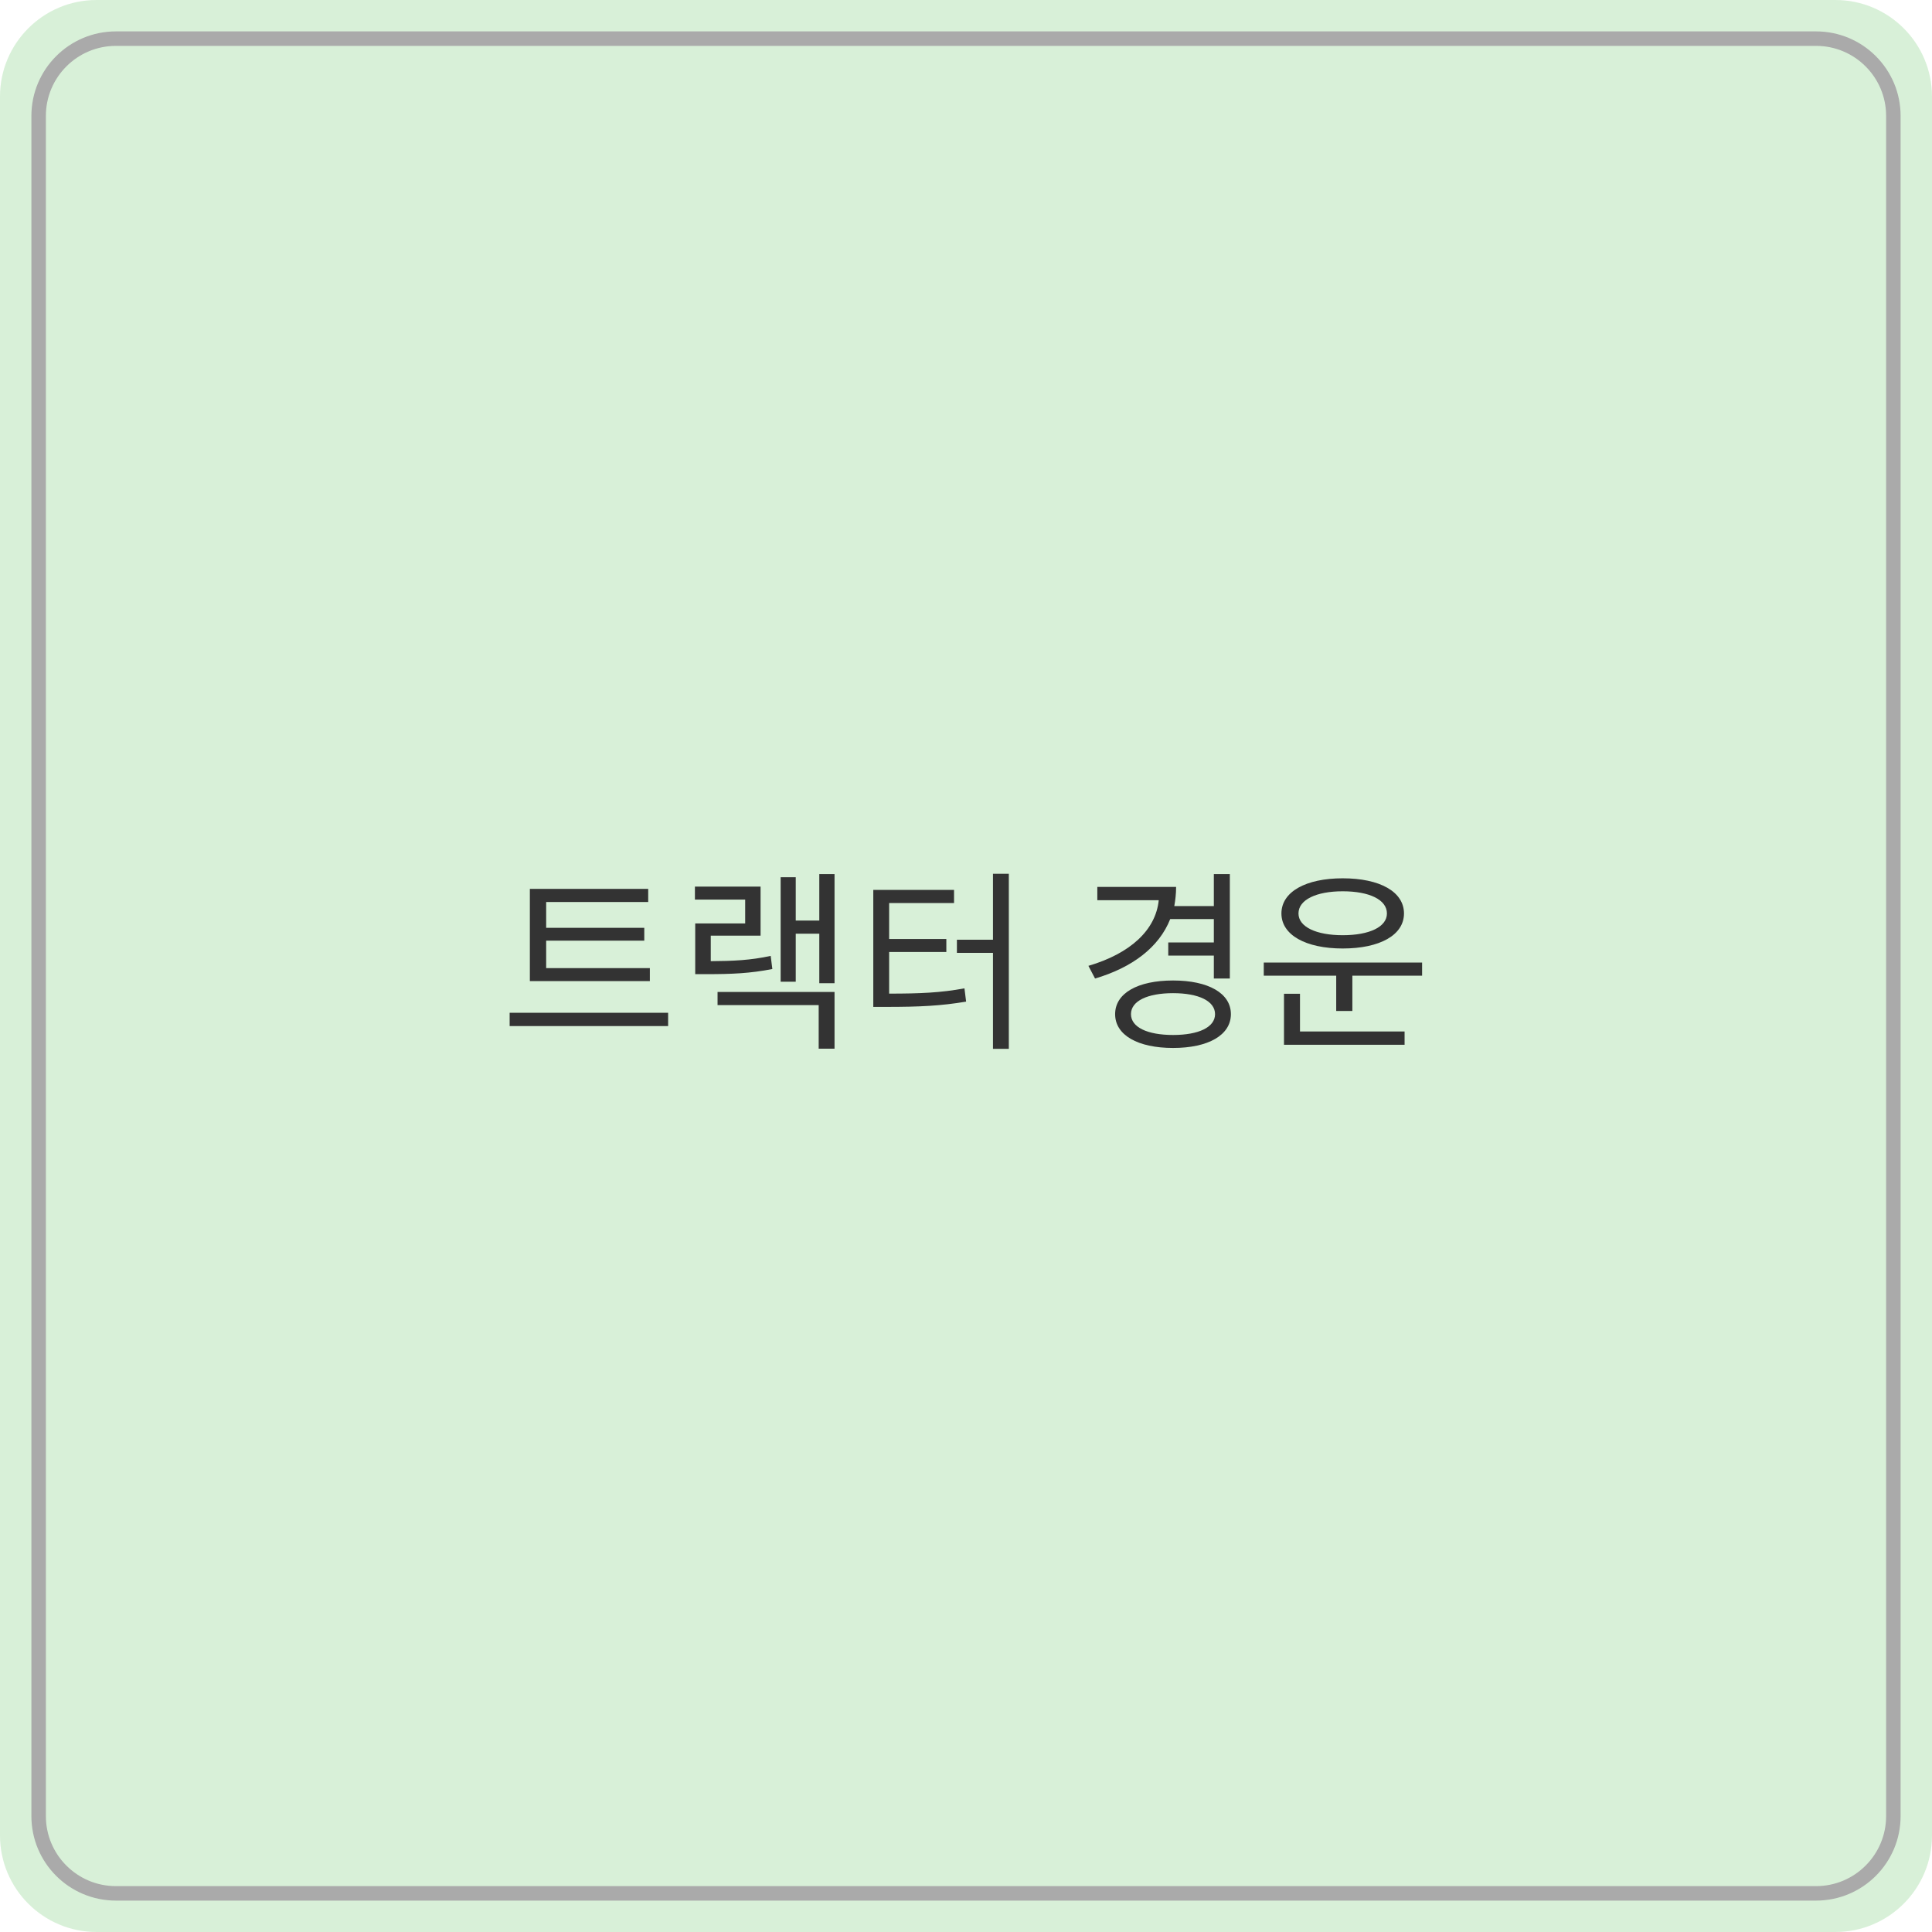
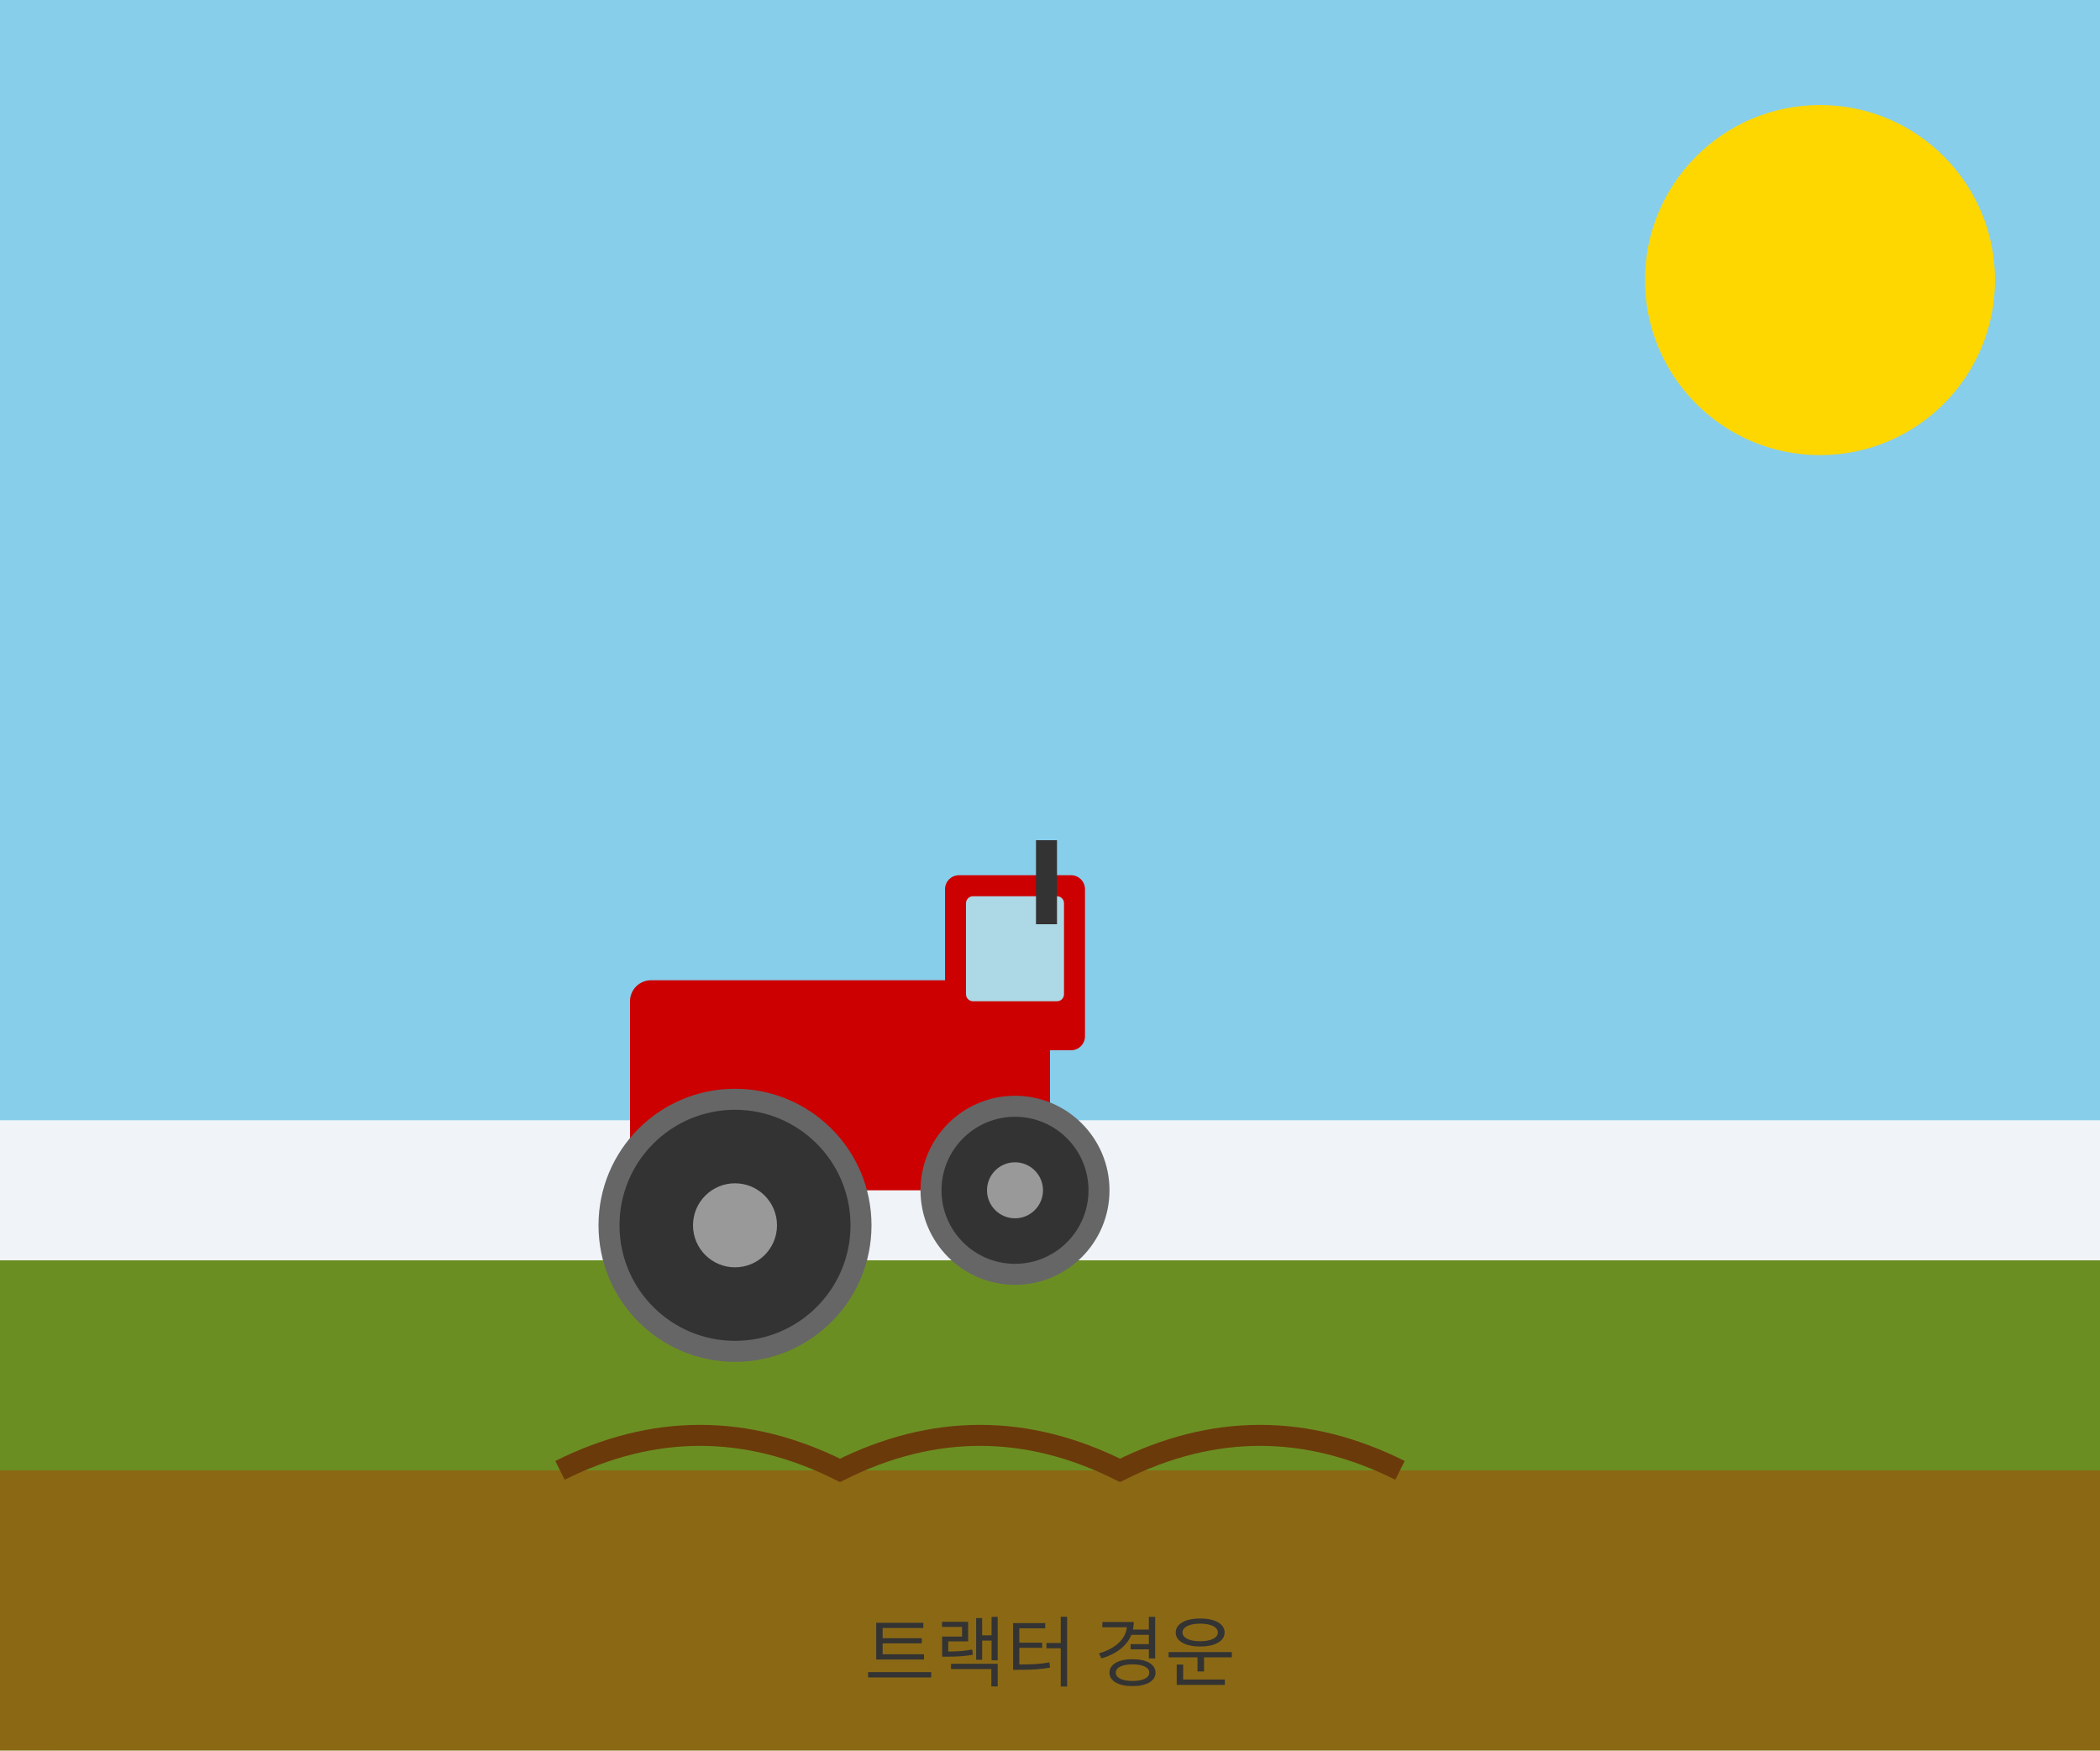
- <svg xmlns="http://www.w3.org/2000/svg" width="200" height="200" viewBox="0 0 200 200">
-   <rect width="200" height="200" fill="#d8f0d8" rx="10" />
-   <rect x="4" y="4" width="192" height="192" fill="none" stroke="#aaa" stroke-width="1.5" rx="8" />
-   <text x="100" y="100" font-size="20" fill="#333" dominant-baseline="middle" text-anchor="middle">트랙터 경운</text>
+ <svg xmlns="http://www.w3.org/2000/svg" viewBox="0 0 300 250" width="300" height="250">
+   <rect width="300" height="250" fill="#f0f4f8" rx="8" />
+   <rect x="0" y="0" width="300" height="160" fill="#87CEEB" />
+   <circle cx="260" cy="40" r="25" fill="#FFD700" />
+   <rect x="0" y="180" width="300" height="70" fill="#6B8E23" />
+   <rect x="0" y="210" width="300" height="40" fill="#8B6914" />
+   <rect x="90" y="140" width="60" height="30" rx="3" fill="#CC0000" />
+   <rect x="135" y="125" width="20" height="25" rx="2" fill="#CC0000" />
+   <rect x="138" y="128" width="14" height="15" fill="#ADD8E6" rx="1" />
+   <circle cx="105" cy="175" r="18" fill="#333" stroke="#666" stroke-width="3" />
+   <circle cx="105" cy="175" r="6" fill="#999" />
+   <circle cx="145" cy="170" r="12" fill="#333" stroke="#666" stroke-width="3" />
+   <circle cx="145" cy="170" r="4" fill="#999" />
+   <rect x="148" y="120" width="3" height="12" fill="#333" />
+   <path d="M80,210 Q100,200 120,210 Q140,200 160,210 Q180,200 200,210" stroke="#6B3A0A" stroke-width="3" fill="none" />
+   <text x="150" y="240" text-anchor="middle" font-size="11" fill="#333" font-family="Arial">트랙터 경운</text>
</svg>
